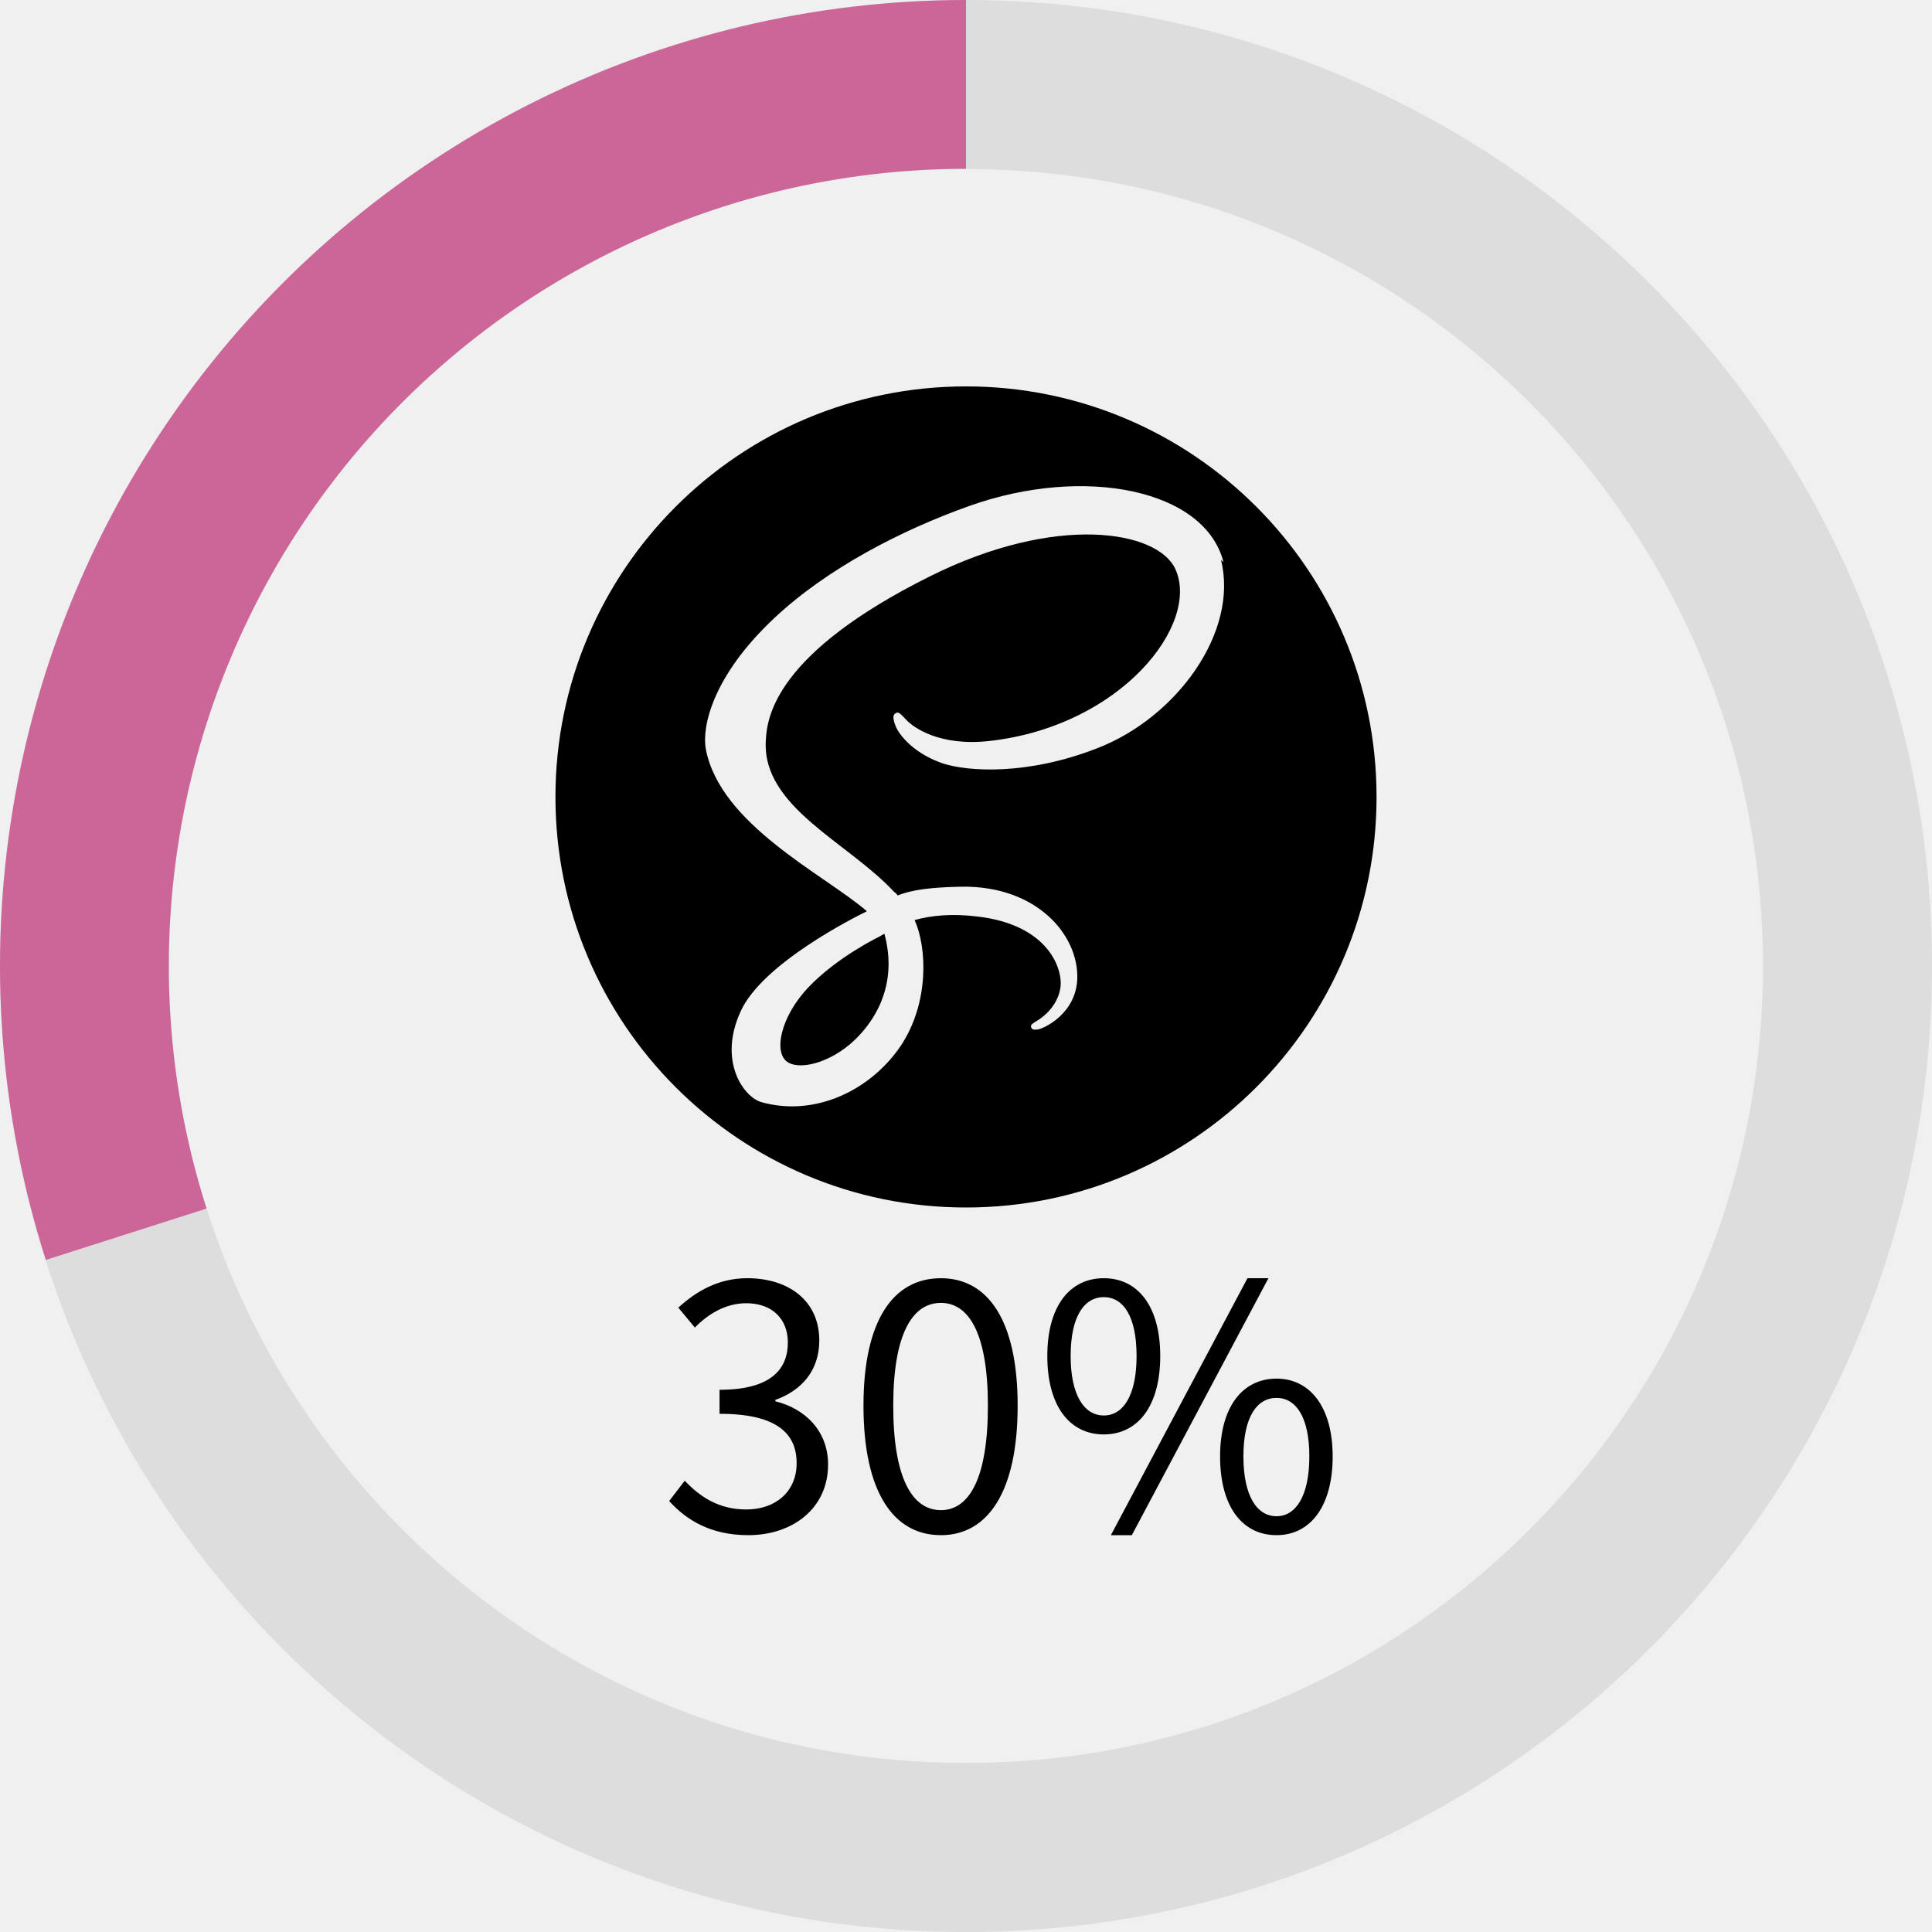
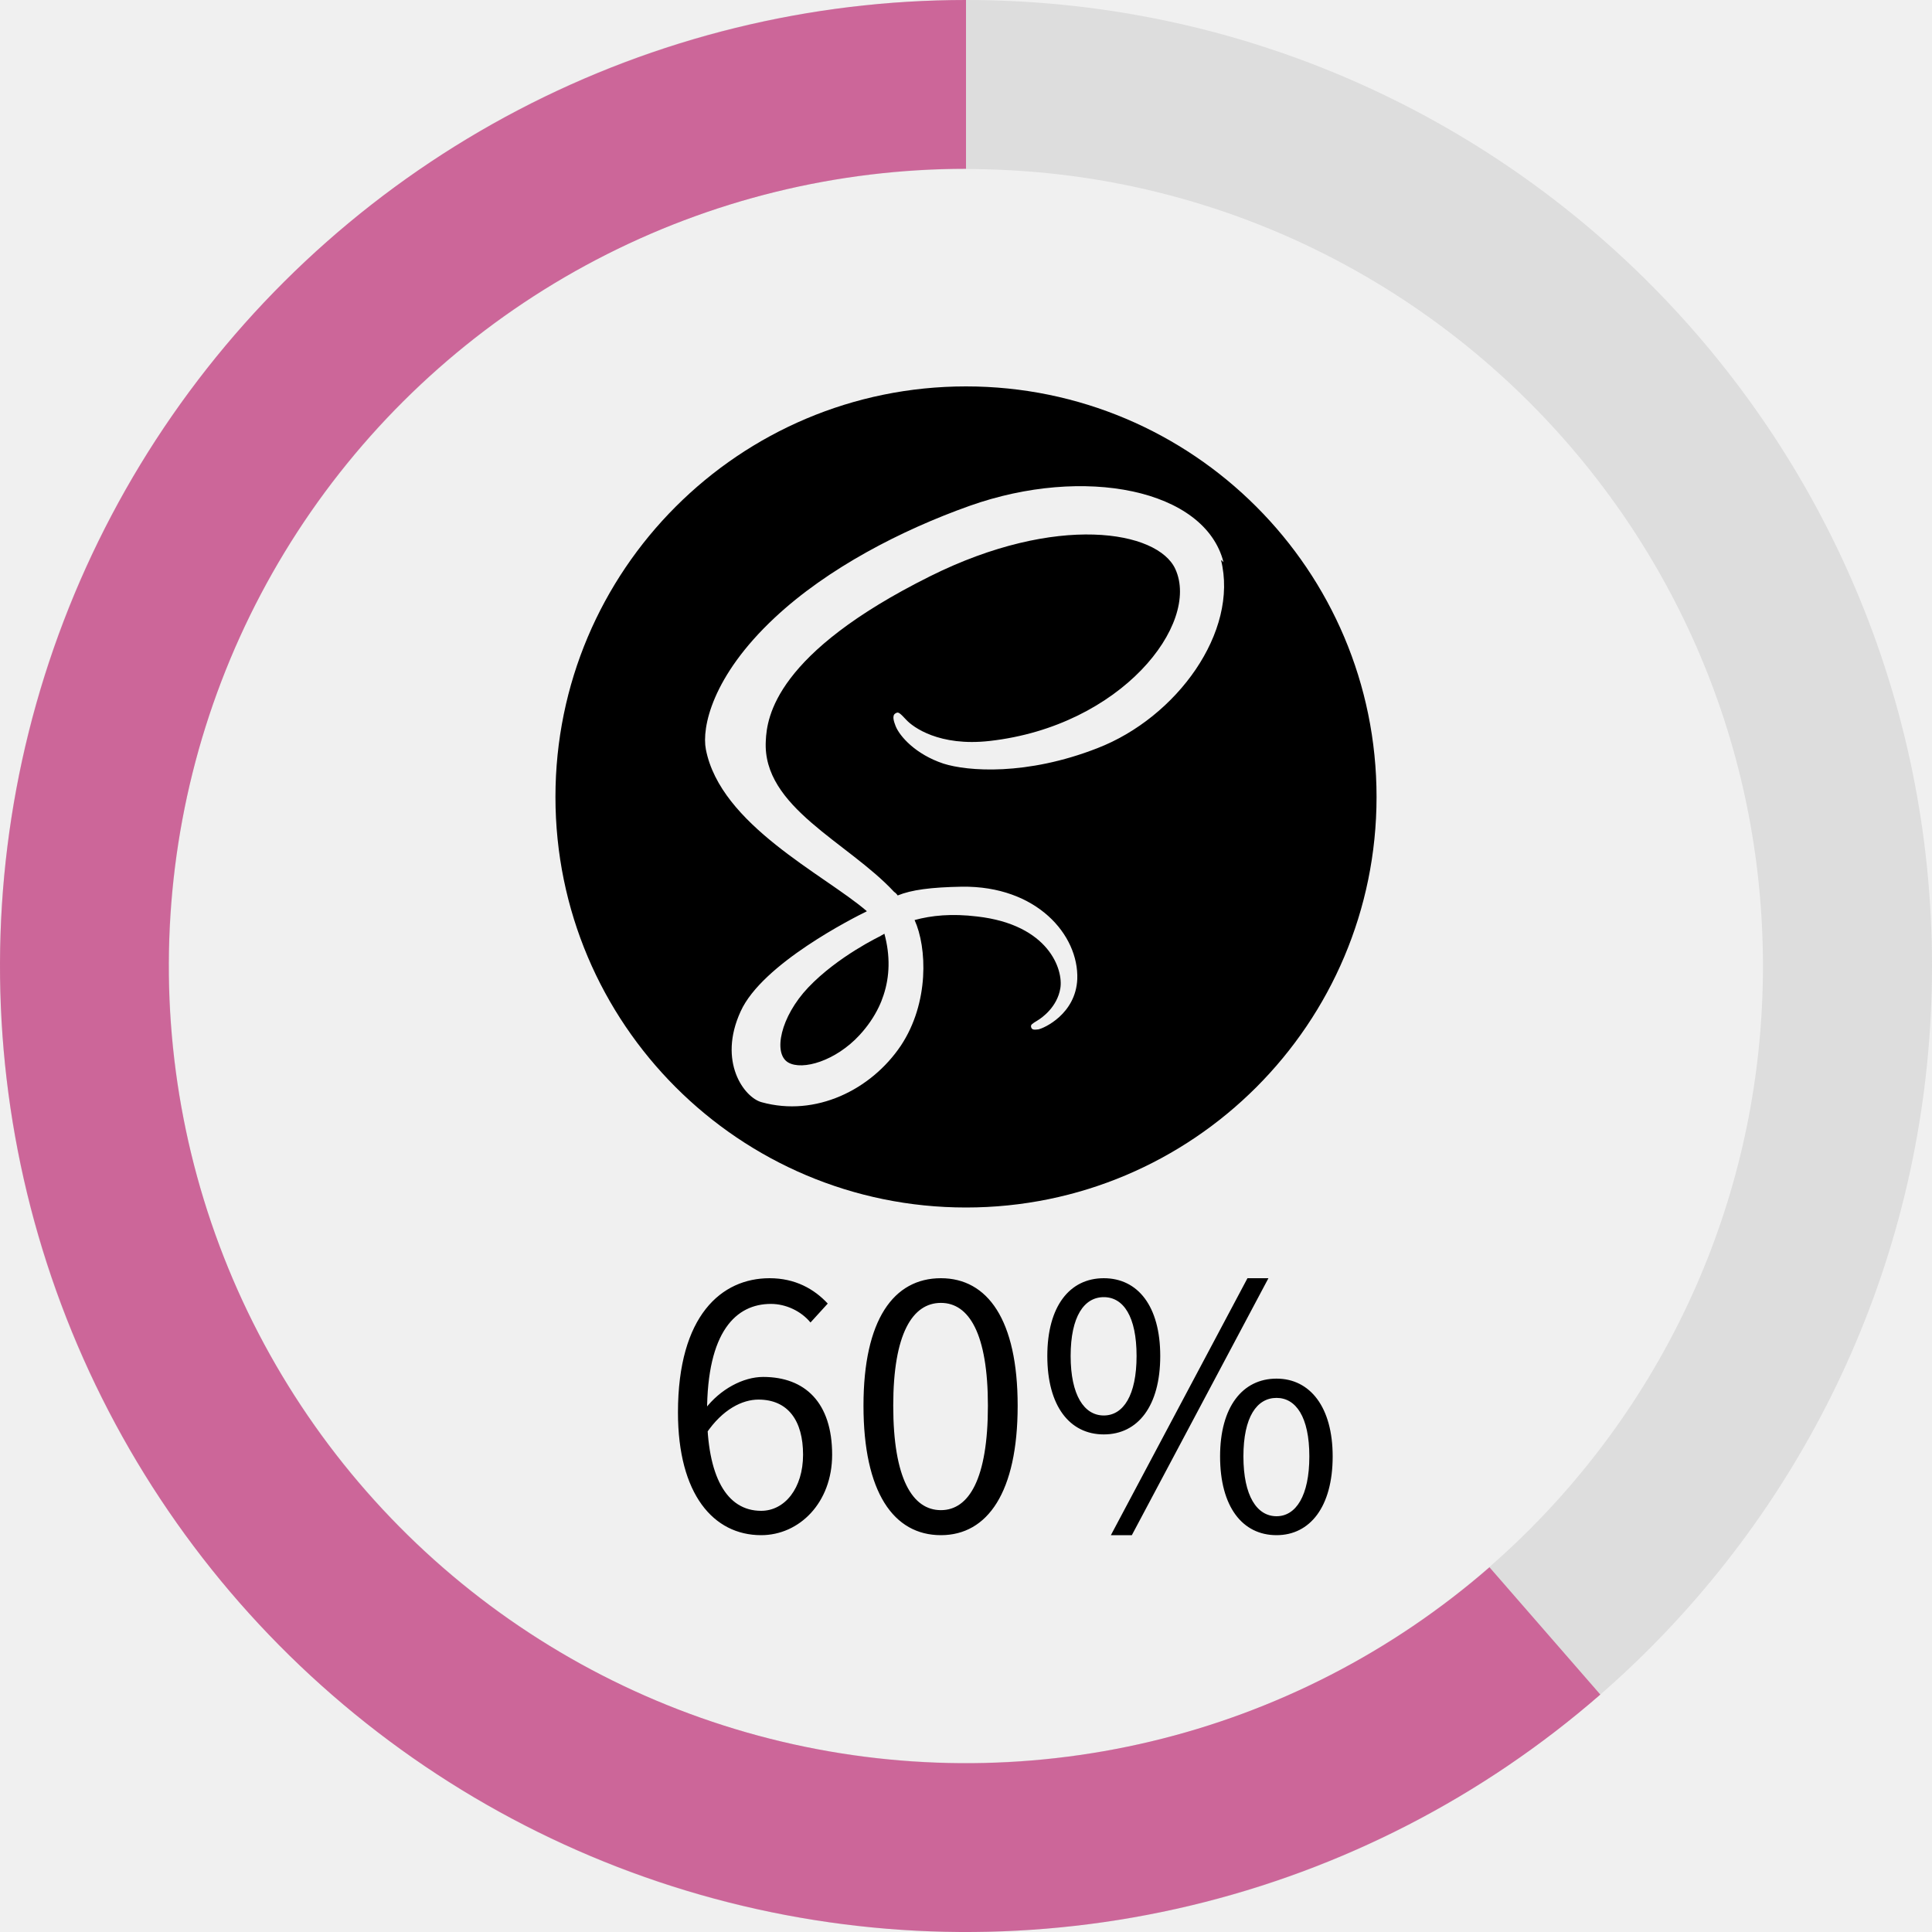
<svg xmlns="http://www.w3.org/2000/svg" width="80" height="80" viewBox="0 0 80 80" fill="none">
  <circle cx="40" cy="40" r="36.5" stroke="#DDDDDD" stroke-width="7" />
  <mask id="path-2-inside-1_144_619" fill="white">
-     <path d="M40 0C33.704 -7.50738e-08 27.498 1.486 21.885 4.337C16.272 7.188 11.411 11.324 7.698 16.408C3.985 21.492 1.524 27.381 0.516 33.595C-0.492 39.809 -0.019 46.174 1.897 52.171L8.554 50.044C6.974 45.095 6.583 39.843 7.415 34.714C8.247 29.586 10.278 24.726 13.342 20.53C16.407 16.335 20.418 12.921 25.05 10.569C29.682 8.216 34.804 6.989 40 6.989L40 0Z" />
+     <path d="M40 0C33.539 -7.70499e-08 27.174 1.565 21.449 4.562C15.725 7.558 10.812 11.897 7.13 17.207C3.448 22.516 1.107 28.639 0.307 35.05C-0.492 41.462 0.273 47.972 2.539 54.023C4.804 60.074 8.501 65.487 13.314 69.797C18.128 74.108 23.913 77.188 30.177 78.775C36.44 80.362 42.995 80.408 49.28 78.909C55.565 77.41 61.393 74.411 66.266 70.168L61.676 64.897C57.655 68.398 52.845 70.873 47.658 72.11C42.471 73.347 37.062 73.309 31.893 72C26.724 70.69 21.949 68.148 17.977 64.591C14.005 61.033 10.954 56.566 9.084 51.573C7.215 46.579 6.583 41.206 7.243 35.915C7.903 30.624 9.835 25.571 12.873 21.189C15.912 16.808 19.966 13.227 24.691 10.754C29.415 8.281 34.668 6.989 40 6.989L40 0Z" />
  </mask>
-   <path d="M40 0C33.704 -7.50738e-08 27.498 1.486 21.885 4.337C16.272 7.188 11.411 11.324 7.698 16.408C3.985 21.492 1.524 27.381 0.516 33.595C-0.492 39.809 -0.019 46.174 1.897 52.171L8.554 50.044C6.974 45.095 6.583 39.843 7.415 34.714C8.247 29.586 10.278 24.726 13.342 20.53C16.407 16.335 20.418 12.921 25.05 10.569C29.682 8.216 34.804 6.989 40 6.989L40 0Z" stroke="#CC6699" stroke-width="8" mask="url(#path-2-inside-1_144_619)" />
+   <path d="M40 0C33.539 -7.70499e-08 27.174 1.565 21.449 4.562C15.725 7.558 10.812 11.897 7.13 17.207C3.448 22.516 1.107 28.639 0.307 35.05C-0.492 41.462 0.273 47.972 2.539 54.023C4.804 60.074 8.501 65.487 13.314 69.797C18.128 74.108 23.913 77.188 30.177 78.775C36.44 80.362 42.995 80.408 49.28 78.909C55.565 77.41 61.393 74.411 66.266 70.168L61.676 64.897C57.655 68.398 52.845 70.873 47.658 72.11C42.471 73.347 37.062 73.309 31.893 72C26.724 70.69 21.949 68.148 17.977 64.591C14.005 61.033 10.954 56.566 9.084 51.573C7.215 46.579 6.583 41.206 7.243 35.915C7.903 30.624 9.835 25.571 12.873 21.189C15.912 16.808 19.966 13.227 24.691 10.754C29.415 8.281 34.668 6.989 40 6.989L40 0Z" stroke="#CC6699" stroke-width="8" mask="url(#path-2-inside-1_144_619)" />
  <g clip-path="url(#clip0_144_619)">
    <path d="M40 16C49.388 16 57 23.612 57 33C57 42.388 49.388 50 40 50C30.612 50 23 42.388 23 33C23 23.612 30.612 16 40 16ZM36.621 38.664C36.869 39.578 36.842 40.432 36.587 41.203L36.495 41.458C36.461 41.544 36.422 41.627 36.385 41.707C36.186 42.118 35.923 42.5 35.598 42.854C34.61 43.93 33.23 44.338 32.638 43.995C32 43.624 32.317 42.103 33.465 40.892C34.699 39.592 36.468 38.755 36.468 38.755V38.75L36.621 38.664ZM50.662 23.277C49.894 20.256 44.886 19.263 40.147 20.947C37.33 21.949 34.277 23.523 32.082 25.575C29.471 28.013 29.056 30.138 29.228 31.027C29.833 34.159 34.125 36.207 35.89 37.727V37.736C35.37 37.991 31.561 39.902 30.668 41.88C29.712 43.962 30.817 45.451 31.54 45.641C33.771 46.259 36.066 45.131 37.298 43.305C38.488 41.518 38.384 39.223 37.871 38.097C38.573 37.906 39.401 37.821 40.463 37.95C43.44 38.29 44.035 40.16 43.906 40.925C43.778 41.688 43.165 42.135 42.951 42.262C42.738 42.391 42.675 42.432 42.694 42.519C42.716 42.646 42.823 42.646 42.992 42.625C43.226 42.582 44.545 41.987 44.608 40.541C44.672 38.713 42.928 36.675 39.827 36.716C38.552 36.739 37.743 36.845 37.171 37.079C37.128 37.015 37.084 36.972 37.022 36.93C35.11 34.869 31.561 33.424 31.71 30.682C31.752 29.684 32.113 27.05 38.51 23.863C43.758 21.247 47.946 21.971 48.669 23.565C49.707 25.837 46.436 30.067 40.975 30.682C38.892 30.916 37.808 30.11 37.531 29.811C37.235 29.492 37.192 29.471 37.086 29.536C36.916 29.621 37.022 29.898 37.086 30.067C37.256 30.492 37.915 31.236 39.064 31.619C40.061 31.938 42.506 32.127 45.439 30.981C48.731 29.708 51.302 26.157 50.558 23.183L50.662 23.277Z" fill="black" />
  </g>
-   <path d="M30.985 63.568C29.375 63.568 28.381 62.896 27.709 62.154L28.353 61.314C28.955 61.944 29.725 62.504 30.901 62.504C32.119 62.504 32.987 61.762 32.987 60.586C32.987 59.354 32.161 58.542 29.795 58.542V57.548C31.909 57.548 32.623 56.708 32.623 55.588C32.623 54.608 31.965 53.964 30.901 53.964C30.075 53.964 29.347 54.384 28.773 54.972L28.087 54.146C28.857 53.446 29.767 52.928 30.943 52.928C32.665 52.928 33.925 53.866 33.925 55.504C33.925 56.75 33.197 57.576 32.105 57.968V58.024C33.309 58.318 34.289 59.228 34.289 60.642C34.289 62.462 32.819 63.568 30.985 63.568ZM38.961 63.568C37.001 63.568 35.755 61.79 35.755 58.206C35.755 54.65 37.001 52.928 38.961 52.928C40.893 52.928 42.139 54.65 42.139 58.206C42.139 61.79 40.893 63.568 38.961 63.568ZM38.961 62.532C40.123 62.532 40.907 61.23 40.907 58.206C40.907 55.224 40.123 53.95 38.961 53.95C37.785 53.95 36.987 55.224 36.987 58.206C36.987 61.23 37.785 62.532 38.961 62.532ZM45.705 59.396C44.291 59.396 43.367 58.22 43.367 56.148C43.367 54.09 44.291 52.928 45.705 52.928C47.119 52.928 48.043 54.09 48.043 56.148C48.043 58.22 47.119 59.396 45.705 59.396ZM45.705 58.612C46.517 58.612 47.063 57.772 47.063 56.148C47.063 54.51 46.517 53.712 45.705 53.712C44.893 53.712 44.333 54.51 44.333 56.148C44.333 57.772 44.893 58.612 45.705 58.612ZM45.999 63.568L51.655 52.928H52.523L46.867 63.568H45.999ZM52.859 63.568C51.445 63.568 50.521 62.392 50.521 60.306C50.521 58.262 51.445 57.086 52.859 57.086C54.245 57.086 55.183 58.262 55.183 60.306C55.183 62.392 54.245 63.568 52.859 63.568ZM52.859 62.784C53.657 62.784 54.217 61.944 54.217 60.306C54.217 58.668 53.657 57.884 52.859 57.884C52.047 57.884 51.487 58.668 51.487 60.306C51.487 61.944 52.047 62.784 52.859 62.784Z" fill="black" />
+   <path d="M31.517 63.568C29.543 63.568 28.073 61.874 28.073 58.486C28.073 54.468 29.879 52.928 31.867 52.928C32.931 52.928 33.715 53.376 34.275 53.978L33.561 54.762C33.169 54.286 32.539 53.992 31.923 53.992C30.481 53.992 29.277 55.126 29.277 58.486C29.277 61.118 30.075 62.56 31.517 62.56C32.497 62.56 33.253 61.622 33.253 60.236C33.253 58.836 32.637 57.954 31.405 57.954C30.747 57.954 29.921 58.346 29.235 59.368L29.193 58.346C29.823 57.52 30.775 57.016 31.601 57.016C33.337 57.016 34.457 58.08 34.457 60.236C34.457 62.224 33.099 63.568 31.517 63.568ZM38.961 63.568C37.001 63.568 35.755 61.79 35.755 58.206C35.755 54.65 37.001 52.928 38.961 52.928C40.893 52.928 42.139 54.65 42.139 58.206C42.139 61.79 40.893 63.568 38.961 63.568ZM38.961 62.532C40.123 62.532 40.907 61.23 40.907 58.206C40.907 55.224 40.123 53.95 38.961 53.95C37.785 53.95 36.987 55.224 36.987 58.206C36.987 61.23 37.785 62.532 38.961 62.532ZM45.705 59.396C44.291 59.396 43.367 58.22 43.367 56.148C43.367 54.09 44.291 52.928 45.705 52.928C47.119 52.928 48.043 54.09 48.043 56.148C48.043 58.22 47.119 59.396 45.705 59.396ZM45.705 58.612C46.517 58.612 47.063 57.772 47.063 56.148C47.063 54.51 46.517 53.712 45.705 53.712C44.893 53.712 44.333 54.51 44.333 56.148C44.333 57.772 44.893 58.612 45.705 58.612ZM45.999 63.568L51.655 52.928H52.523L46.867 63.568H45.999ZM52.859 63.568C51.445 63.568 50.521 62.392 50.521 60.306C50.521 58.262 51.445 57.086 52.859 57.086C54.245 57.086 55.183 58.262 55.183 60.306C55.183 62.392 54.245 63.568 52.859 63.568ZM52.859 62.784C53.657 62.784 54.217 61.944 54.217 60.306C54.217 58.668 53.657 57.884 52.859 57.884C52.047 57.884 51.487 58.668 51.487 60.306C51.487 61.944 52.047 62.784 52.859 62.784Z" fill="black" />
  <defs>
    <clipPath id="clip0_144_619">
      <rect width="34" height="34" fill="white" transform="translate(23 16)" />
    </clipPath>
  </defs>
</svg>
